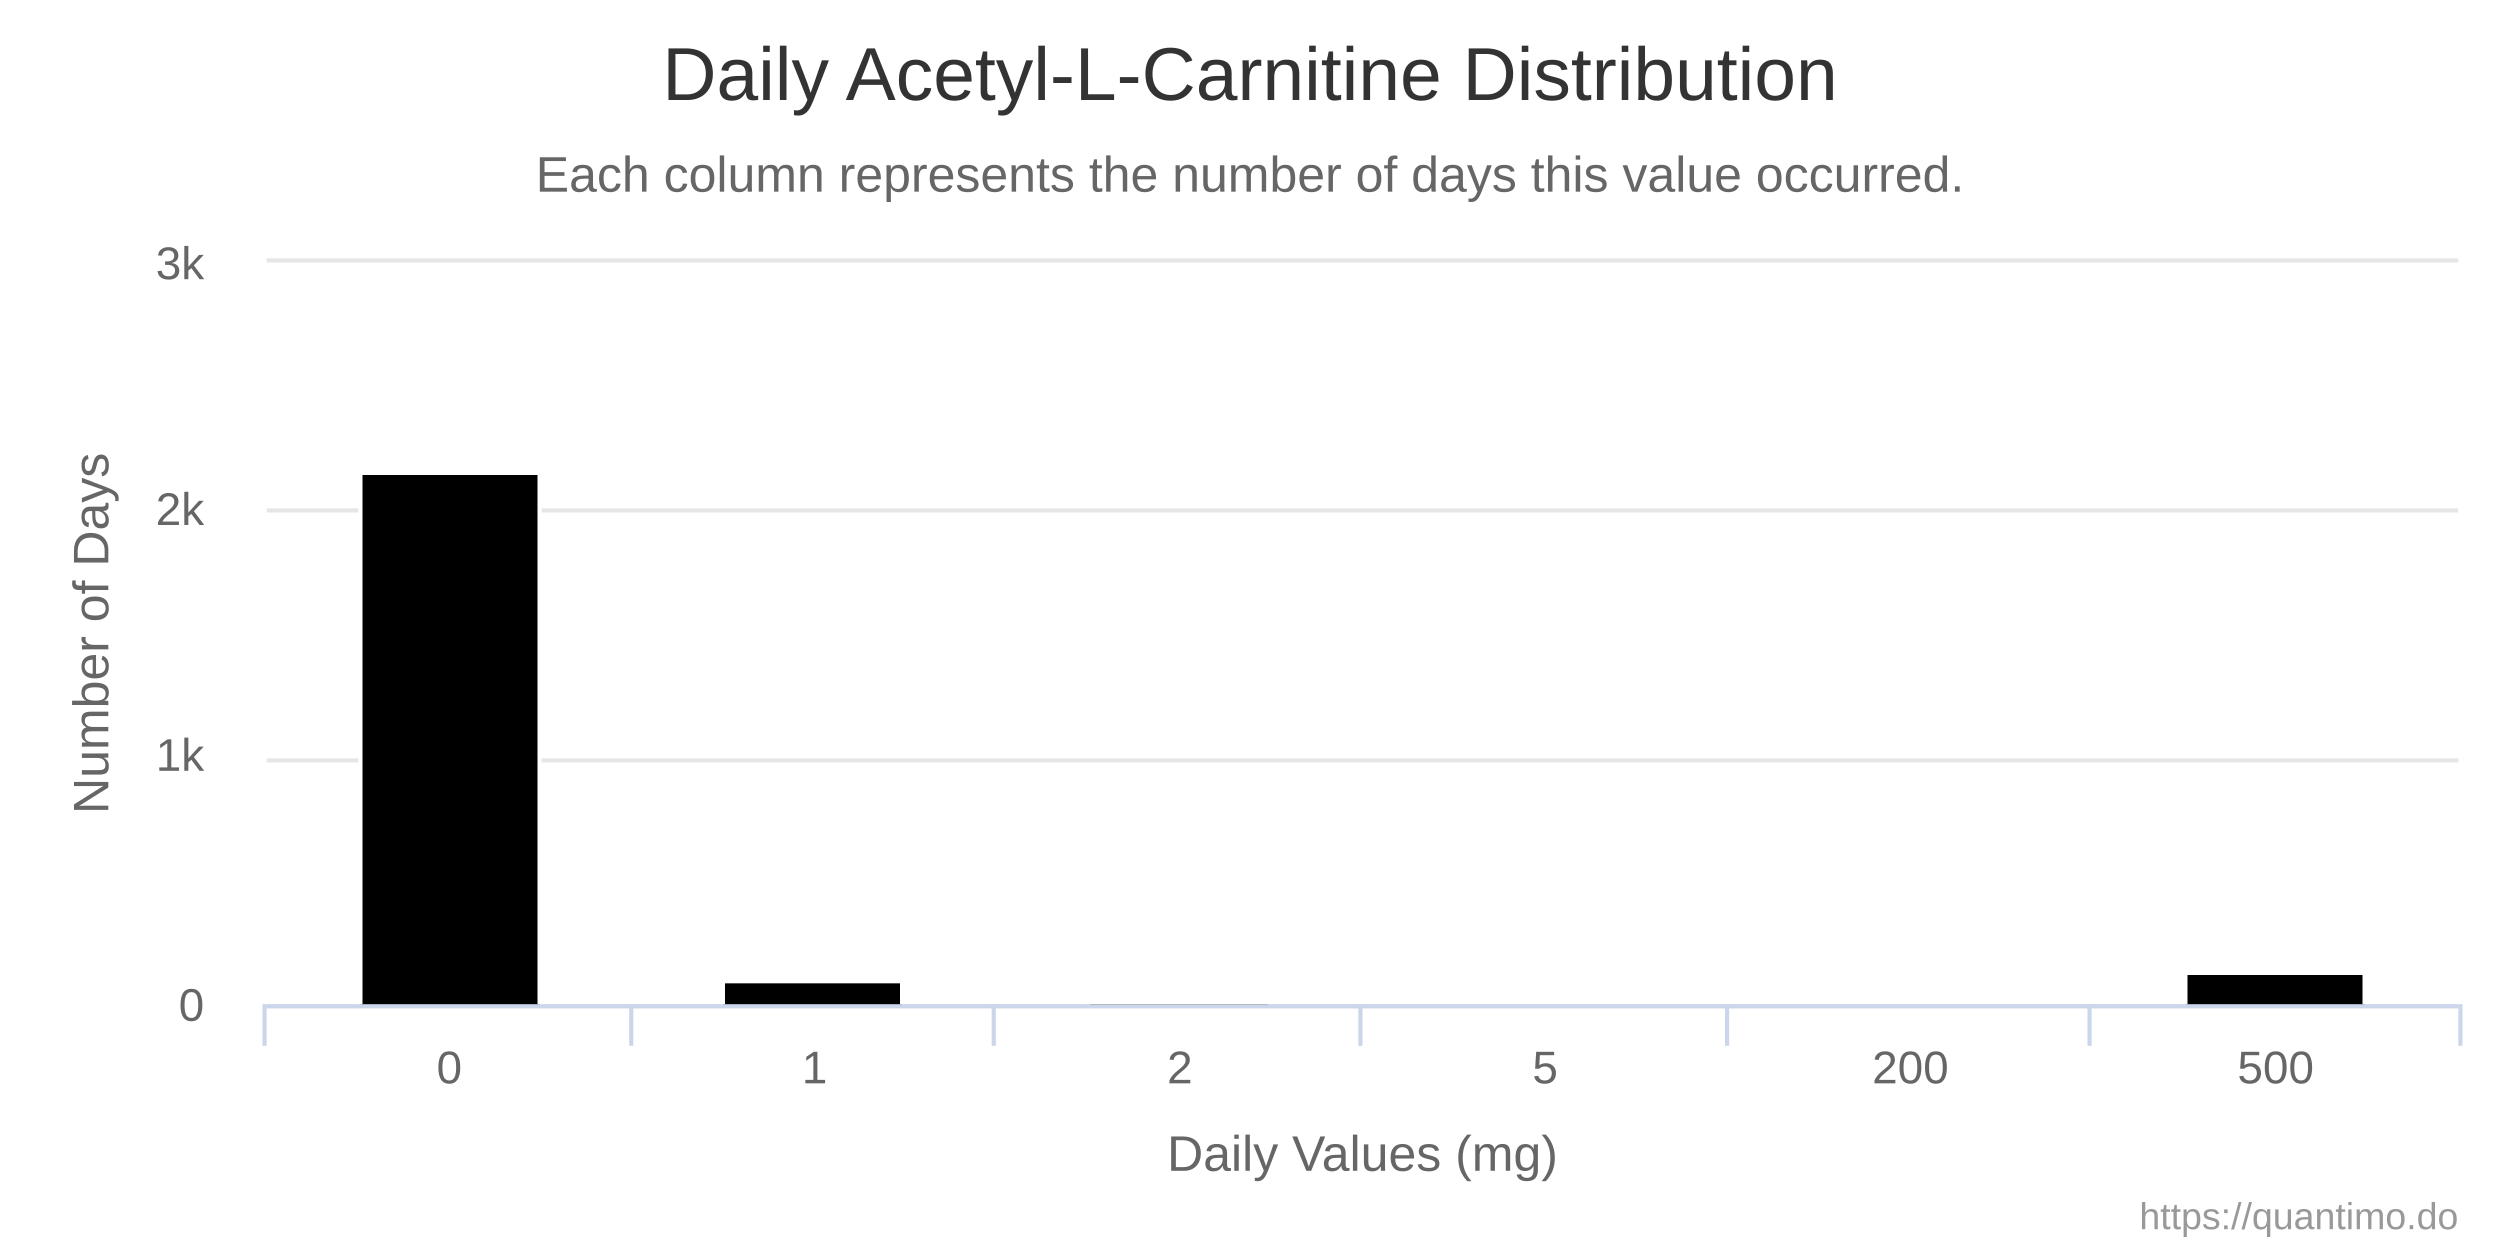
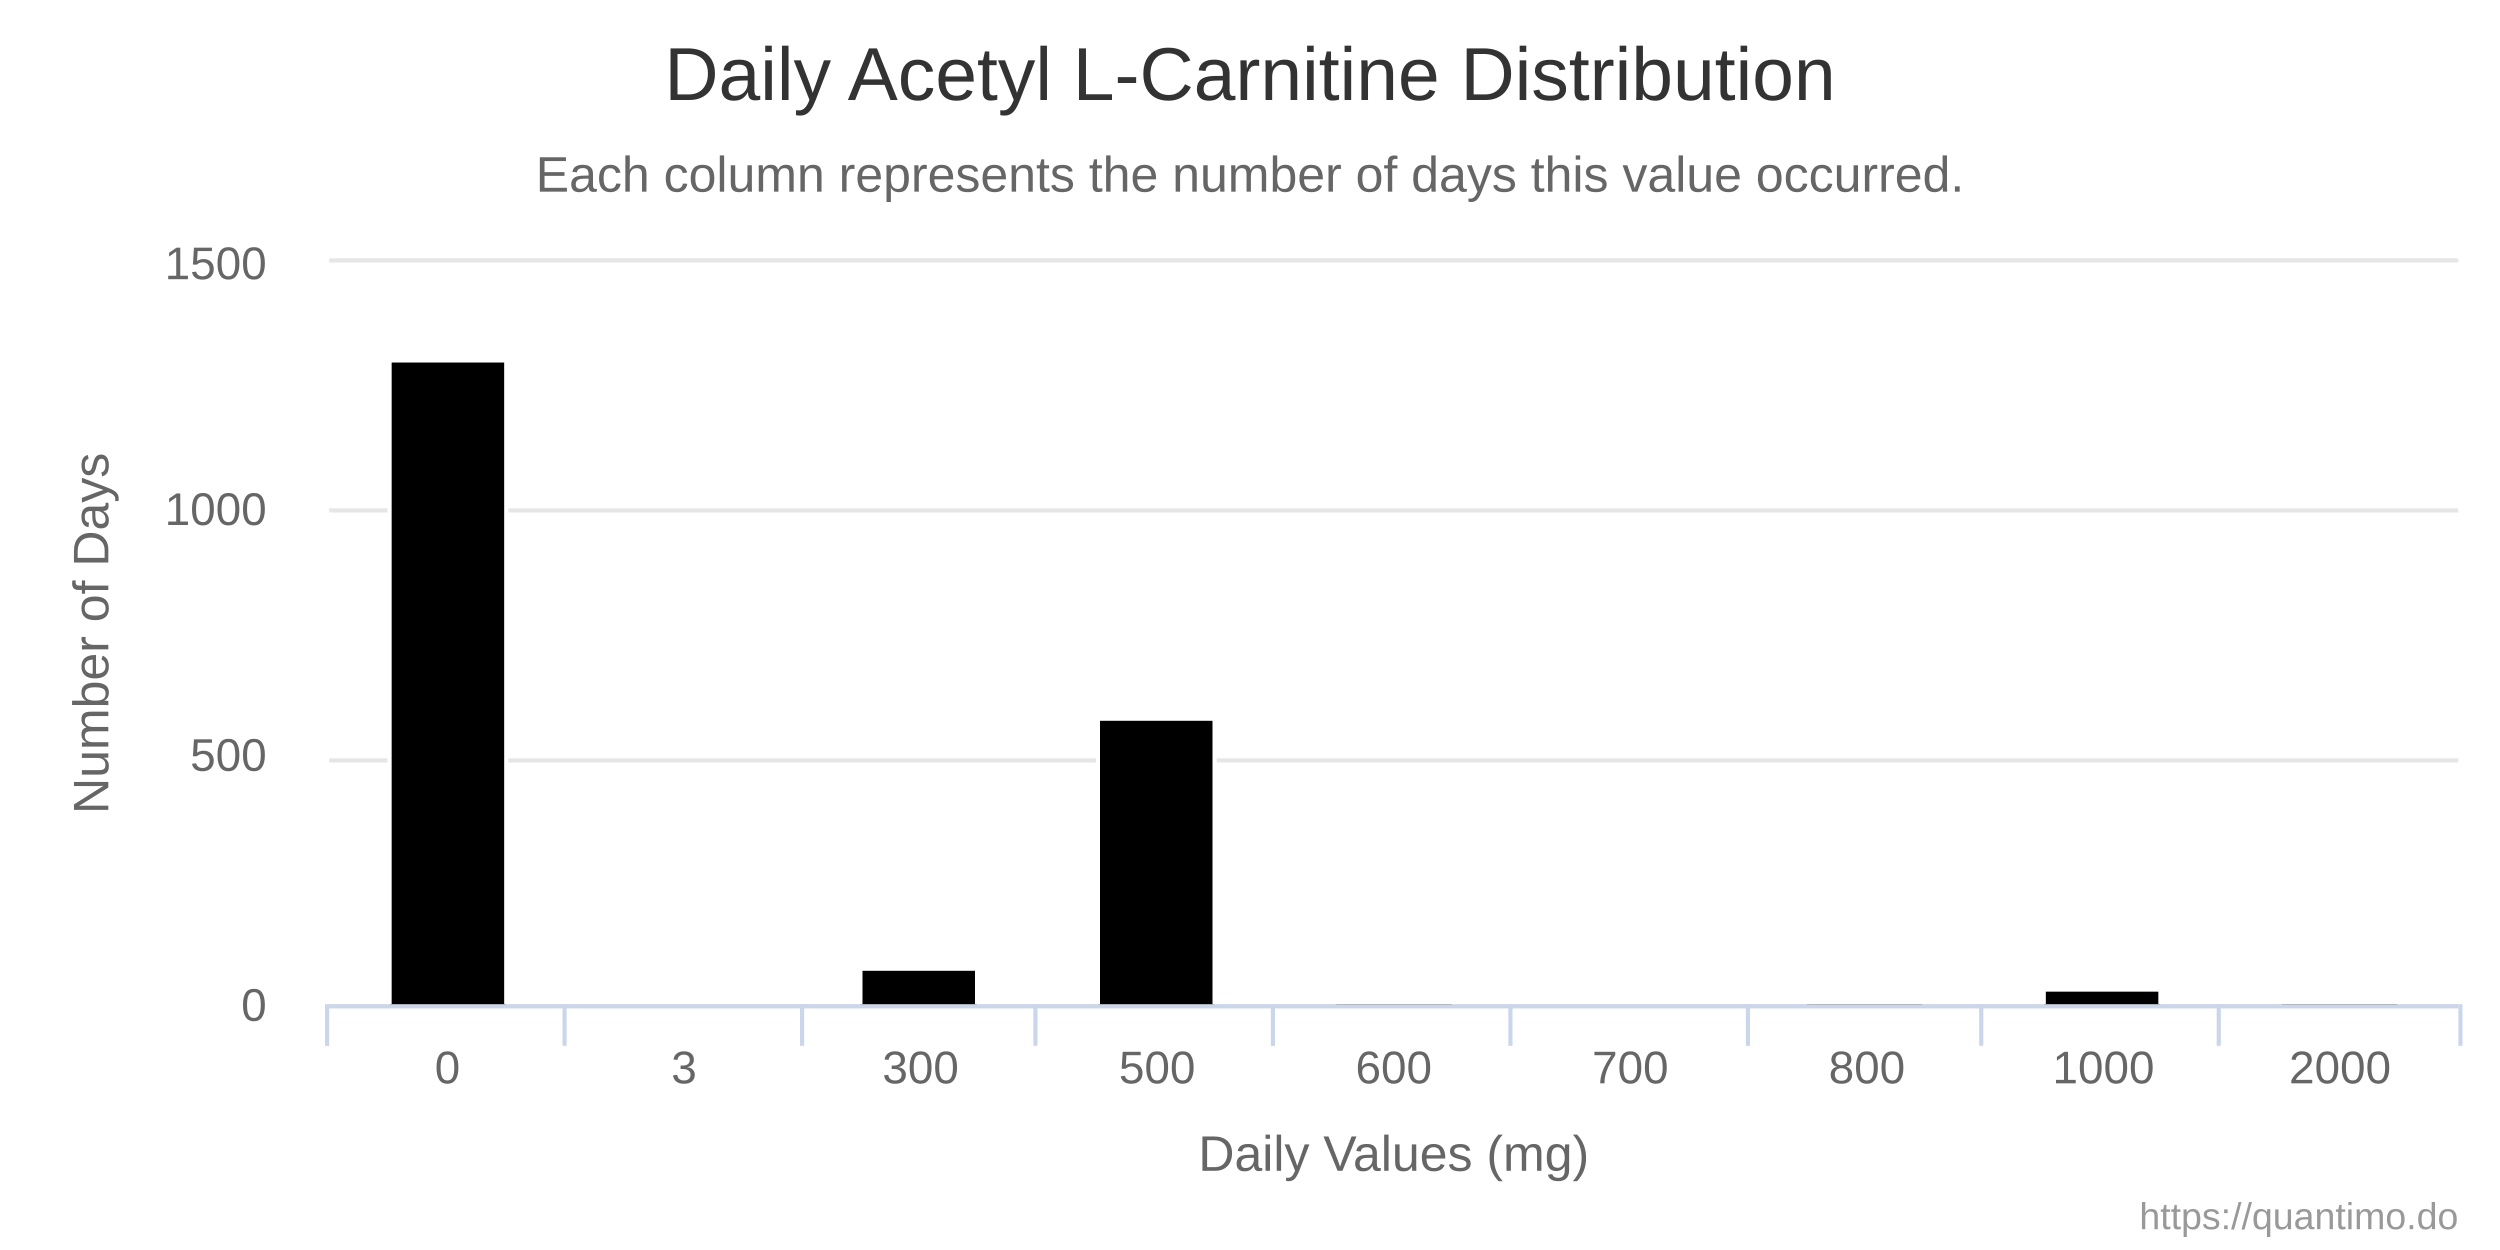
<svg xmlns="http://www.w3.org/2000/svg" xmlns:xlink="http://www.w3.org/1999/xlink" version="1.1" class="highcharts-root" style="font-family:&quot;Lucida Grande&quot;, &quot;Lucida Sans Unicode&quot;, Arial, Helvetica, sans-serif;font-size:12px;" width="600" height="300">
  <defs>
-     <clipPath id="highcharts-nwh1adm-13">
-       <rect x="0" y="0" width="526" height="178" fill="none" />
+     <clipPath id="highcharts-42g92rp-16">
+       <rect x="0" y="0" width="511" height="178" fill="none" />
    </clipPath>
-     <clipPath id="highcharts-nwh1adm-20">
-       <rect x="0" y="0" width="526" height="178" fill="none" />
+     <clipPath id="highcharts-42g92rp-26">
+       <rect x="0" y="0" width="511" height="178" fill="none" />
    </clipPath>
-     <clipPath id="highcharts-nwh1adm-21">
-       <rect x="64" y="63" width="526" height="178" fill="none" />
+     <clipPath id="highcharts-42g92rp-27">
+       <rect x="79" y="63" width="511" height="178" fill="none" />
    </clipPath>
  </defs>
  <rect fill="#ffffff" class="highcharts-background" x="0" y="0" width="600" height="300" rx="0" ry="0" />
-   <rect fill="none" class="highcharts-plot-background" x="64" y="63" width="526" height="178" />
+   <rect fill="none" class="highcharts-plot-background" x="79" y="63" width="511" height="178" />
  <g class="highcharts-pane-group" data-z-index="0" />
  <g class="highcharts-grid highcharts-xaxis-grid " data-z-index="1">
-     <path fill="none" data-z-index="1" class="highcharts-grid-line" d="M 151.5 63 L 151.5 241" opacity="1" />
-     <path fill="none" data-z-index="1" class="highcharts-grid-line" d="M 238.5 63 L 238.5 241" opacity="1" />
-     <path fill="none" data-z-index="1" class="highcharts-grid-line" d="M 326.5 63 L 326.5 241" opacity="1" />
-     <path fill="none" data-z-index="1" class="highcharts-grid-line" d="M 414.5 63 L 414.5 241" opacity="1" />
-     <path fill="none" data-z-index="1" class="highcharts-grid-line" d="M 501.5 63 L 501.5 241" opacity="1" />
+     <path fill="none" data-z-index="1" class="highcharts-grid-line" d="M 135.5 63 L 135.5 241" opacity="1" />
+     <path fill="none" data-z-index="1" class="highcharts-grid-line" d="M 192.5 63 L 192.5 241" opacity="1" />
+     <path fill="none" data-z-index="1" class="highcharts-grid-line" d="M 248.5 63 L 248.5 241" opacity="1" />
+     <path fill="none" data-z-index="1" class="highcharts-grid-line" d="M 305.5 63 L 305.5 241" opacity="1" />
+     <path fill="none" data-z-index="1" class="highcharts-grid-line" d="M 362.5 63 L 362.5 241" opacity="1" />
+     <path fill="none" data-z-index="1" class="highcharts-grid-line" d="M 419.5 63 L 419.5 241" opacity="1" />
+     <path fill="none" data-z-index="1" class="highcharts-grid-line" d="M 475.5 63 L 475.5 241" opacity="1" />
+     <path fill="none" data-z-index="1" class="highcharts-grid-line" d="M 532.5 63 L 532.5 241" opacity="1" />
    <path fill="none" data-z-index="1" class="highcharts-grid-line" d="M 589.5 63 L 589.5 241" opacity="1" />
-     <path fill="none" data-z-index="1" class="highcharts-grid-line" d="M 63.5 63 L 63.5 241" opacity="1" />
+     <path fill="none" data-z-index="1" class="highcharts-grid-line" d="M 78.5 63 L 78.5 241" opacity="1" />
  </g>
  <g class="highcharts-grid highcharts-yaxis-grid " data-z-index="1">
-     <path fill="none" stroke="#e6e6e6" stroke-width="1" data-z-index="1" class="highcharts-grid-line" d="M 64 241.5 L 590 241.5" opacity="1" />
-     <path fill="none" stroke="#e6e6e6" stroke-width="1" data-z-index="1" class="highcharts-grid-line" d="M 64 182.5 L 590 182.5" opacity="1" />
-     <path fill="none" stroke="#e6e6e6" stroke-width="1" data-z-index="1" class="highcharts-grid-line" d="M 64 122.5 L 590 122.5" opacity="1" />
-     <path fill="none" stroke="#e6e6e6" stroke-width="1" data-z-index="1" class="highcharts-grid-line" d="M 64 62.5 L 590 62.5" opacity="1" />
+     <path fill="none" stroke="#e6e6e6" stroke-width="1" data-z-index="1" class="highcharts-grid-line" d="M 79 241.5 L 590 241.5" opacity="1" />
+     <path fill="none" stroke="#e6e6e6" stroke-width="1" data-z-index="1" class="highcharts-grid-line" d="M 79 182.5 L 590 182.5" opacity="1" />
+     <path fill="none" stroke="#e6e6e6" stroke-width="1" data-z-index="1" class="highcharts-grid-line" d="M 79 122.5 L 590 122.5" opacity="1" />
+     <path fill="none" stroke="#e6e6e6" stroke-width="1" data-z-index="1" class="highcharts-grid-line" d="M 79 62.5 L 590 62.5" opacity="1" />
  </g>
-   <rect fill="none" class="highcharts-plot-border" data-z-index="1" x="64" y="63" width="526" height="178" />
+   <rect fill="none" class="highcharts-plot-border" data-z-index="1" x="79" y="63" width="511" height="178" />
  <g class="highcharts-axis highcharts-xaxis " data-z-index="2">
-     <path fill="none" class="highcharts-tick" stroke="#ccd6eb" stroke-width="1" d="M 151.5 241 L 151.5 251" opacity="1" />
-     <path fill="none" class="highcharts-tick" stroke="#ccd6eb" stroke-width="1" d="M 238.5 241 L 238.5 251" opacity="1" />
-     <path fill="none" class="highcharts-tick" stroke="#ccd6eb" stroke-width="1" d="M 326.5 241 L 326.5 251" opacity="1" />
-     <path fill="none" class="highcharts-tick" stroke="#ccd6eb" stroke-width="1" d="M 414.5 241 L 414.5 251" opacity="1" />
-     <path fill="none" class="highcharts-tick" stroke="#ccd6eb" stroke-width="1" d="M 501.5 241 L 501.5 251" opacity="1" />
+     <path fill="none" class="highcharts-tick" stroke="#ccd6eb" stroke-width="1" d="M 135.5 241 L 135.5 251" opacity="1" />
+     <path fill="none" class="highcharts-tick" stroke="#ccd6eb" stroke-width="1" d="M 192.5 241 L 192.5 251" opacity="1" />
+     <path fill="none" class="highcharts-tick" stroke="#ccd6eb" stroke-width="1" d="M 248.5 241 L 248.5 251" opacity="1" />
+     <path fill="none" class="highcharts-tick" stroke="#ccd6eb" stroke-width="1" d="M 305.5 241 L 305.5 251" opacity="1" />
+     <path fill="none" class="highcharts-tick" stroke="#ccd6eb" stroke-width="1" d="M 362.5 241 L 362.5 251" opacity="1" />
+     <path fill="none" class="highcharts-tick" stroke="#ccd6eb" stroke-width="1" d="M 419.5 241 L 419.5 251" opacity="1" />
+     <path fill="none" class="highcharts-tick" stroke="#ccd6eb" stroke-width="1" d="M 475.5 241 L 475.5 251" opacity="1" />
+     <path fill="none" class="highcharts-tick" stroke="#ccd6eb" stroke-width="1" d="M 532.5 241 L 532.5 251" opacity="1" />
    <path fill="none" class="highcharts-tick" stroke="#ccd6eb" stroke-width="1" d="M 590.5 241 L 590.5 251" opacity="1" />
-     <path fill="none" class="highcharts-tick" stroke="#ccd6eb" stroke-width="1" d="M 63.5 241 L 63.5 251" opacity="1" />
-     <text x="327" data-z-index="7" text-anchor="middle" transform="translate(0,0)" class="highcharts-axis-title" style="color:#666666;fill:#666666;" y="281">
+     <path fill="none" class="highcharts-tick" stroke="#ccd6eb" stroke-width="1" d="M 78.5 241 L 78.5 251" opacity="1" />
+     <text x="334.5" data-z-index="7" text-anchor="middle" transform="translate(0,0)" class="highcharts-axis-title" style="color:#666666;fill:#666666;" y="281">
      <tspan>Daily Values (mg)</tspan>
    </text>
-     <path fill="none" class="highcharts-axis-line" stroke="#ccd6eb" stroke-width="1" data-z-index="7" d="M 64 241.5 L 590 241.5" />
+     <path fill="none" class="highcharts-axis-line" stroke="#ccd6eb" stroke-width="1" data-z-index="7" d="M 79 241.5 L 590 241.5" />
  </g>
  <g class="highcharts-axis highcharts-yaxis " data-z-index="2">
    <text x="26" data-z-index="7" text-anchor="middle" transform="translate(0,0) rotate(270 26 152)" class="highcharts-axis-title" style="color:#666666;fill:#666666;" y="152">
      <tspan>Number of Days</tspan>
    </text>
-     <path fill="none" class="highcharts-axis-line" data-z-index="7" d="M 64 63 L 64 241" />
+     <path fill="none" class="highcharts-axis-line" data-z-index="7" d="M 79 63 L 79 241" />
  </g>
  <g class="highcharts-series-group" data-z-index="3">
-     <g data-z-index="0.1" class="highcharts-series highcharts-series-0 highcharts-column-series highcharts-color-0 " transform="translate(64,63) scale(1 1)" clip-path="url(#highcharts-nwh1adm-20)">
-       <rect x="22.5" y="50.5" width="43" height="128" fill="#000000" stroke="#ffffff" stroke-width="1" class="highcharts-point highcharts-color-0" />
-       <rect x="109.5" y="172.5" width="43" height="6" fill="#000000" stroke="#ffffff" stroke-width="1" class="highcharts-point highcharts-color-0" />
-       <rect x="197.5" y="177.5" width="43" height="1" fill="#000000" stroke="#ffffff" stroke-width="1" class="highcharts-point highcharts-color-0" />
-       <rect x="285.5" y="178.5" width="43" height="0" fill="#000000" stroke="#ffffff" stroke-width="1" class="highcharts-point highcharts-color-0" />
-       <rect x="372.5" y="178.5" width="43" height="0" fill="#000000" stroke="#ffffff" stroke-width="1" class="highcharts-point highcharts-color-0" />
-       <rect x="460.5" y="170.5" width="43" height="8" fill="#000000" stroke="#ffffff" stroke-width="1" class="highcharts-point highcharts-color-0" />
+     <g data-z-index="0.1" class="highcharts-series highcharts-series-0 highcharts-column-series highcharts-color-0 " transform="translate(79,63) scale(1 1)" clip-path="url(#highcharts-42g92rp-26)">
+       <rect x="14.5" y="23.5" width="28" height="155" fill="#000000" stroke="#ffffff" stroke-width="1" class="highcharts-point highcharts-color-0" />
+       <rect x="71.5" y="178.5" width="28" height="0" fill="#000000" stroke="#ffffff" stroke-width="1" class="highcharts-point highcharts-color-0" />
+       <rect x="127.5" y="169.5" width="28" height="9" fill="#000000" stroke="#ffffff" stroke-width="1" class="highcharts-point highcharts-color-0" />
+       <rect x="184.5" y="109.5" width="28" height="69" fill="#000000" stroke="#ffffff" stroke-width="1" class="highcharts-point highcharts-color-0" />
+       <rect x="241.5" y="177.5" width="28" height="1" fill="#000000" stroke="#ffffff" stroke-width="1" class="highcharts-point highcharts-color-0" />
+       <rect x="298.5" y="178.5" width="28" height="0" fill="#000000" stroke="#ffffff" stroke-width="1" class="highcharts-point highcharts-color-0" />
+       <rect x="354.5" y="177.5" width="28" height="1" fill="#000000" stroke="#ffffff" stroke-width="1" class="highcharts-point highcharts-color-0" />
+       <rect x="411.5" y="174.5" width="28" height="4" fill="#000000" stroke="#ffffff" stroke-width="1" class="highcharts-point highcharts-color-0" />
+       <rect x="468.5" y="177.5" width="28" height="1" fill="#000000" stroke="#ffffff" stroke-width="1" class="highcharts-point highcharts-color-0" />
    </g>
-     <g data-z-index="0.1" class="highcharts-markers highcharts-series-0 highcharts-column-series highcharts-color-0 " transform="translate(64,63) scale(1 1)" clip-path="none" />
+     <g data-z-index="0.1" class="highcharts-markers highcharts-series-0 highcharts-column-series highcharts-color-0 " transform="translate(79,63) scale(1 1)" clip-path="none" />
  </g>
  <text x="300" text-anchor="middle" class="highcharts-title" data-z-index="4" style="color:#333333;font-size:18px;fill:#333333;" y="24">
-     <tspan>Daily Acetyl-L-Carnitine Distribution</tspan>
+     <tspan>Daily Acetyl L-Carnitine Distribution</tspan>
  </text>
  <text x="300" text-anchor="middle" class="highcharts-subtitle" data-z-index="4" style="color:#666666;fill:#666666;" y="46">
    <tspan>Each column represents the number of days this value occurred.</tspan>
  </text>
  <g class="highcharts-axis-labels highcharts-xaxis-labels " data-z-index="7">
-     <text x="107.833" style="color:#666666;cursor:default;font-size:11px;fill:#666666;" text-anchor="middle" transform="translate(0,0)" y="260" opacity="1">0</text>
-     <text x="195.5" style="color:#666666;cursor:default;font-size:11px;fill:#666666;" text-anchor="middle" transform="translate(0,0)" y="260" opacity="1">1</text>
-     <text x="283.167" style="color:#666666;cursor:default;font-size:11px;fill:#666666;" text-anchor="middle" transform="translate(0,0)" y="260" opacity="1">2</text>
-     <text x="370.833" style="color:#666666;cursor:default;font-size:11px;fill:#666666;" text-anchor="middle" transform="translate(0,0)" y="260" opacity="1">5</text>
-     <text x="458.5" style="color:#666666;cursor:default;font-size:11px;fill:#666666;" text-anchor="middle" transform="translate(0,0)" y="260" opacity="1">200</text>
-     <text x="546.167" style="color:#666666;cursor:default;font-size:11px;fill:#666666;" text-anchor="middle" transform="translate(0,0)" y="260" opacity="1">500</text>
+     <text x="107.389" style="color:#666666;cursor:default;font-size:11px;fill:#666666;" text-anchor="middle" transform="translate(0,0)" y="260" opacity="1">0</text>
+     <text x="164.167" style="color:#666666;cursor:default;font-size:11px;fill:#666666;" text-anchor="middle" transform="translate(0,0)" y="260" opacity="1">3</text>
+     <text x="220.944" style="color:#666666;cursor:default;font-size:11px;fill:#666666;" text-anchor="middle" transform="translate(0,0)" y="260" opacity="1">300</text>
+     <text x="277.722" style="color:#666666;cursor:default;font-size:11px;fill:#666666;" text-anchor="middle" transform="translate(0,0)" y="260" opacity="1">500</text>
+     <text x="334.5" style="color:#666666;cursor:default;font-size:11px;fill:#666666;" text-anchor="middle" transform="translate(0,0)" y="260" opacity="1">600</text>
+     <text x="391.278" style="color:#666666;cursor:default;font-size:11px;fill:#666666;" text-anchor="middle" transform="translate(0,0)" y="260" opacity="1">700</text>
+     <text x="448.056" style="color:#666666;cursor:default;font-size:11px;fill:#666666;" text-anchor="middle" transform="translate(0,0)" y="260" opacity="1">800</text>
+     <text x="504.833" style="color:#666666;cursor:default;font-size:11px;fill:#666666;" text-anchor="middle" transform="translate(0,0)" y="260" opacity="1">1000</text>
+     <text x="561.611" style="color:#666666;cursor:default;font-size:11px;fill:#666666;" text-anchor="middle" transform="translate(0,0)" y="260" opacity="1">2000</text>
  </g>
  <g class="highcharts-axis-labels highcharts-yaxis-labels " data-z-index="7">
-     <text x="49" style="color:#666666;cursor:default;font-size:11px;fill:#666666;" text-anchor="end" transform="translate(0,0)" y="245" opacity="1">0</text>
-     <text x="49" style="color:#666666;cursor:default;font-size:11px;fill:#666666;" text-anchor="end" transform="translate(0,0)" y="185" opacity="1">1k</text>
-     <text x="49" style="color:#666666;cursor:default;font-size:11px;fill:#666666;" text-anchor="end" transform="translate(0,0)" y="126" opacity="1">2k</text>
-     <text x="49" style="color:#666666;cursor:default;font-size:11px;fill:#666666;" text-anchor="end" transform="translate(0,0)" y="67" opacity="1">3k</text>
+     <text x="64" style="color:#666666;cursor:default;font-size:11px;fill:#666666;" text-anchor="end" transform="translate(0,0)" y="245" opacity="1">0</text>
+     <text x="64" style="color:#666666;cursor:default;font-size:11px;fill:#666666;" text-anchor="end" transform="translate(0,0)" y="185" opacity="1">500</text>
+     <text x="64" style="color:#666666;cursor:default;font-size:11px;fill:#666666;" text-anchor="end" transform="translate(0,0)" y="126" opacity="1">1000</text>
+     <text x="64" style="color:#666666;cursor:default;font-size:11px;fill:#666666;" text-anchor="end" transform="translate(0,0)" y="67" opacity="1">1500</text>
  </g>
  <a xlink:href="https://quantimo.do" target="_blank">
    <text x="590" class="highcharts-credits" text-anchor="end" data-z-index="8" style="cursor:pointer;color:#999999;font-size:9px;fill:#999999;" y="295">https://quantimo.do
                    </text>
  </a>
</svg>
